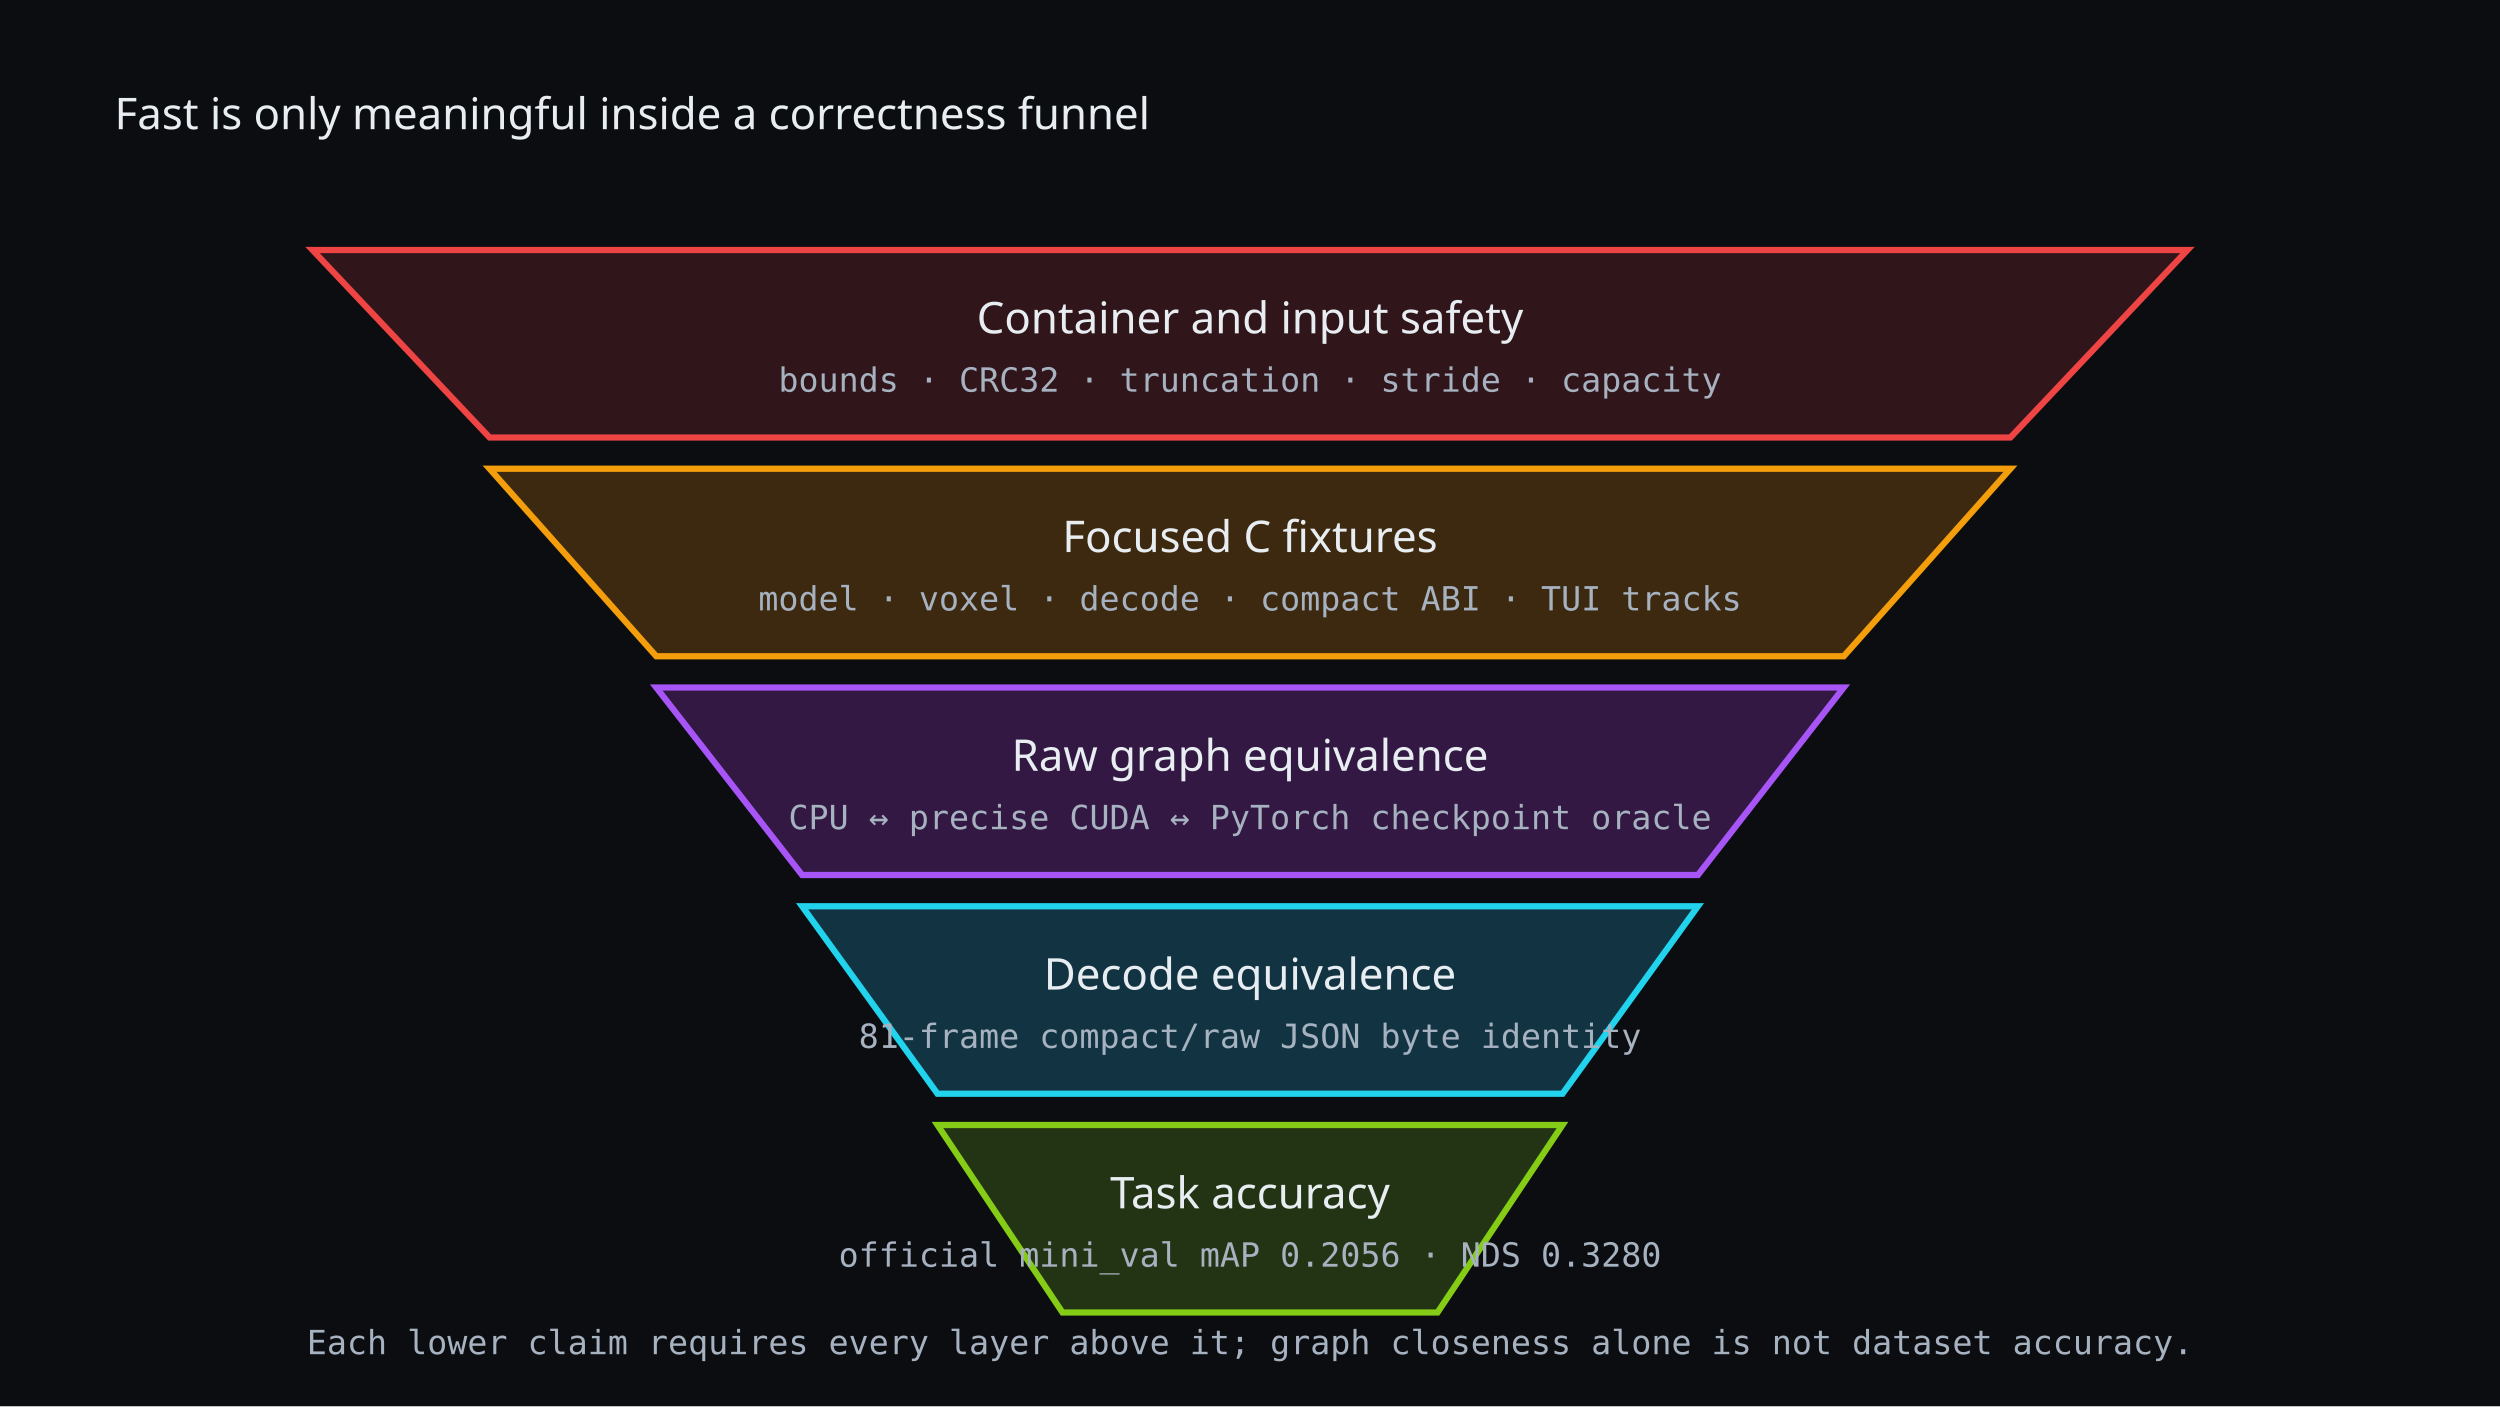
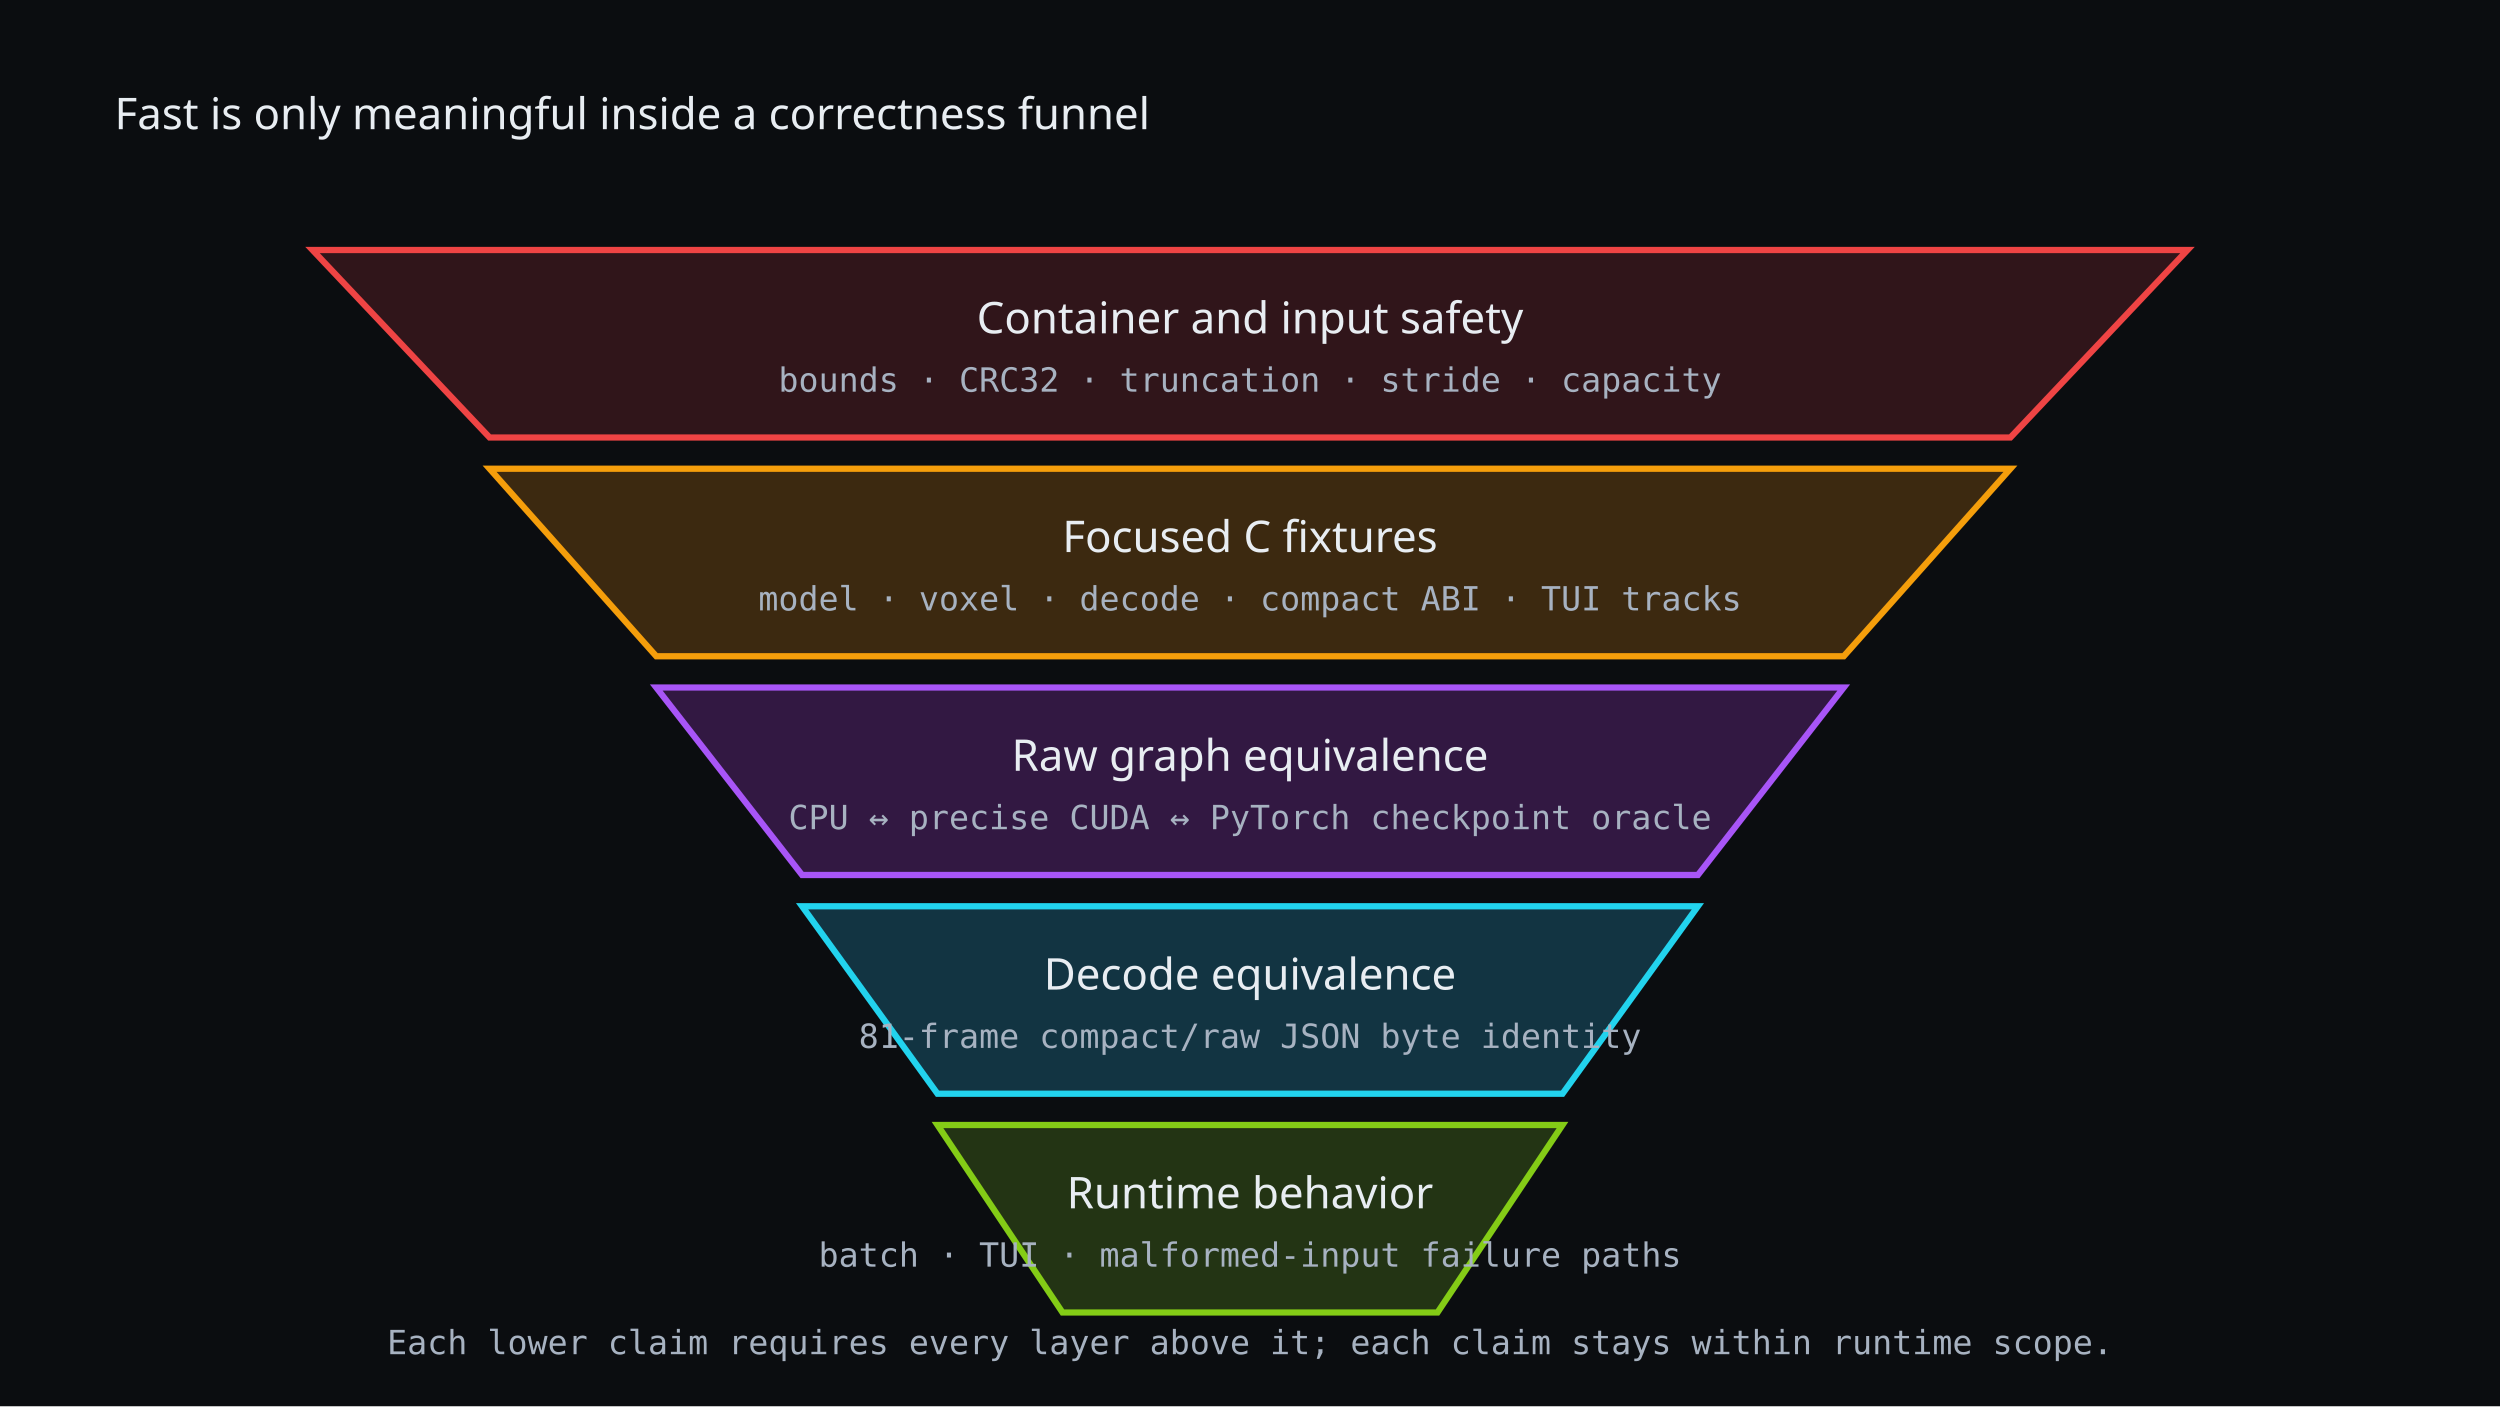
<svg xmlns="http://www.w3.org/2000/svg" viewBox="0 0 1200 675" role="img">
  <style>.t{fill:#e8edf2;font:21px system-ui}.m{fill:#a7b2c1;font:16px ui-monospace,monospace}</style>
  <rect width="1200" height="675" fill="#0b0d10" />
  <text x="55" y="62" class="t" font-size="30">Fast is only meaningful inside a correctness funnel</text>
  <g transform="translate(150 120)" stroke-width="3">
    <path d="M0 0H900L815 90H85Z" fill="#30151a" stroke="#ef4444" />
    <text x="450" y="40" text-anchor="middle" class="t">Container and input safety</text>
    <text x="450" y="68" text-anchor="middle" class="m">bounds · CRC32 · truncation · stride · capacity</text>
    <path d="M85 105H815L735 195H165Z" fill="#3c2910" stroke="#f59e0b" />
    <text x="450" y="145" text-anchor="middle" class="t">Focused C fixtures</text>
    <text x="450" y="173" text-anchor="middle" class="m">model · voxel · decode · compact ABI · TUI tracks</text>
    <path d="M165 210H735L665 300H235Z" fill="#321842" stroke="#a855f7" />
    <text x="450" y="250" text-anchor="middle" class="t">Raw graph equivalence</text>
    <text x="450" y="278" text-anchor="middle" class="m">CPU ↔ precise CUDA ↔ PyTorch checkpoint oracle</text>
    <path d="M235 315H665L600 405H300Z" fill="#123442" stroke="#22d3ee" />
    <text x="450" y="355" text-anchor="middle" class="t">Decode equivalence</text>
    <text x="450" y="383" text-anchor="middle" class="m">81-frame compact/raw JSON byte identity</text>
    <path d="M300 420H600L540 510H360Z" fill="#233414" stroke="#84cc16" />
-     <text x="450" y="460" text-anchor="middle" class="t">Task accuracy</text>
-     <text x="450" y="488" text-anchor="middle" class="m">official mini_val mAP 0.2056 · NDS 0.3280</text>
+     <text x="450" y="460" text-anchor="middle" class="t">Runtime behavior</text>
+     <text x="450" y="488" text-anchor="middle" class="m">batch · TUI · malformed-input failure paths</text>
  </g>
-   <text x="600" y="650" text-anchor="middle" class="m">Each lower claim requires every layer above it; graph closeness alone is not dataset accuracy.</text>
+   <text x="600" y="650" text-anchor="middle" class="m">Each lower claim requires every layer above it; each claim stays within runtime scope.</text>
</svg>
